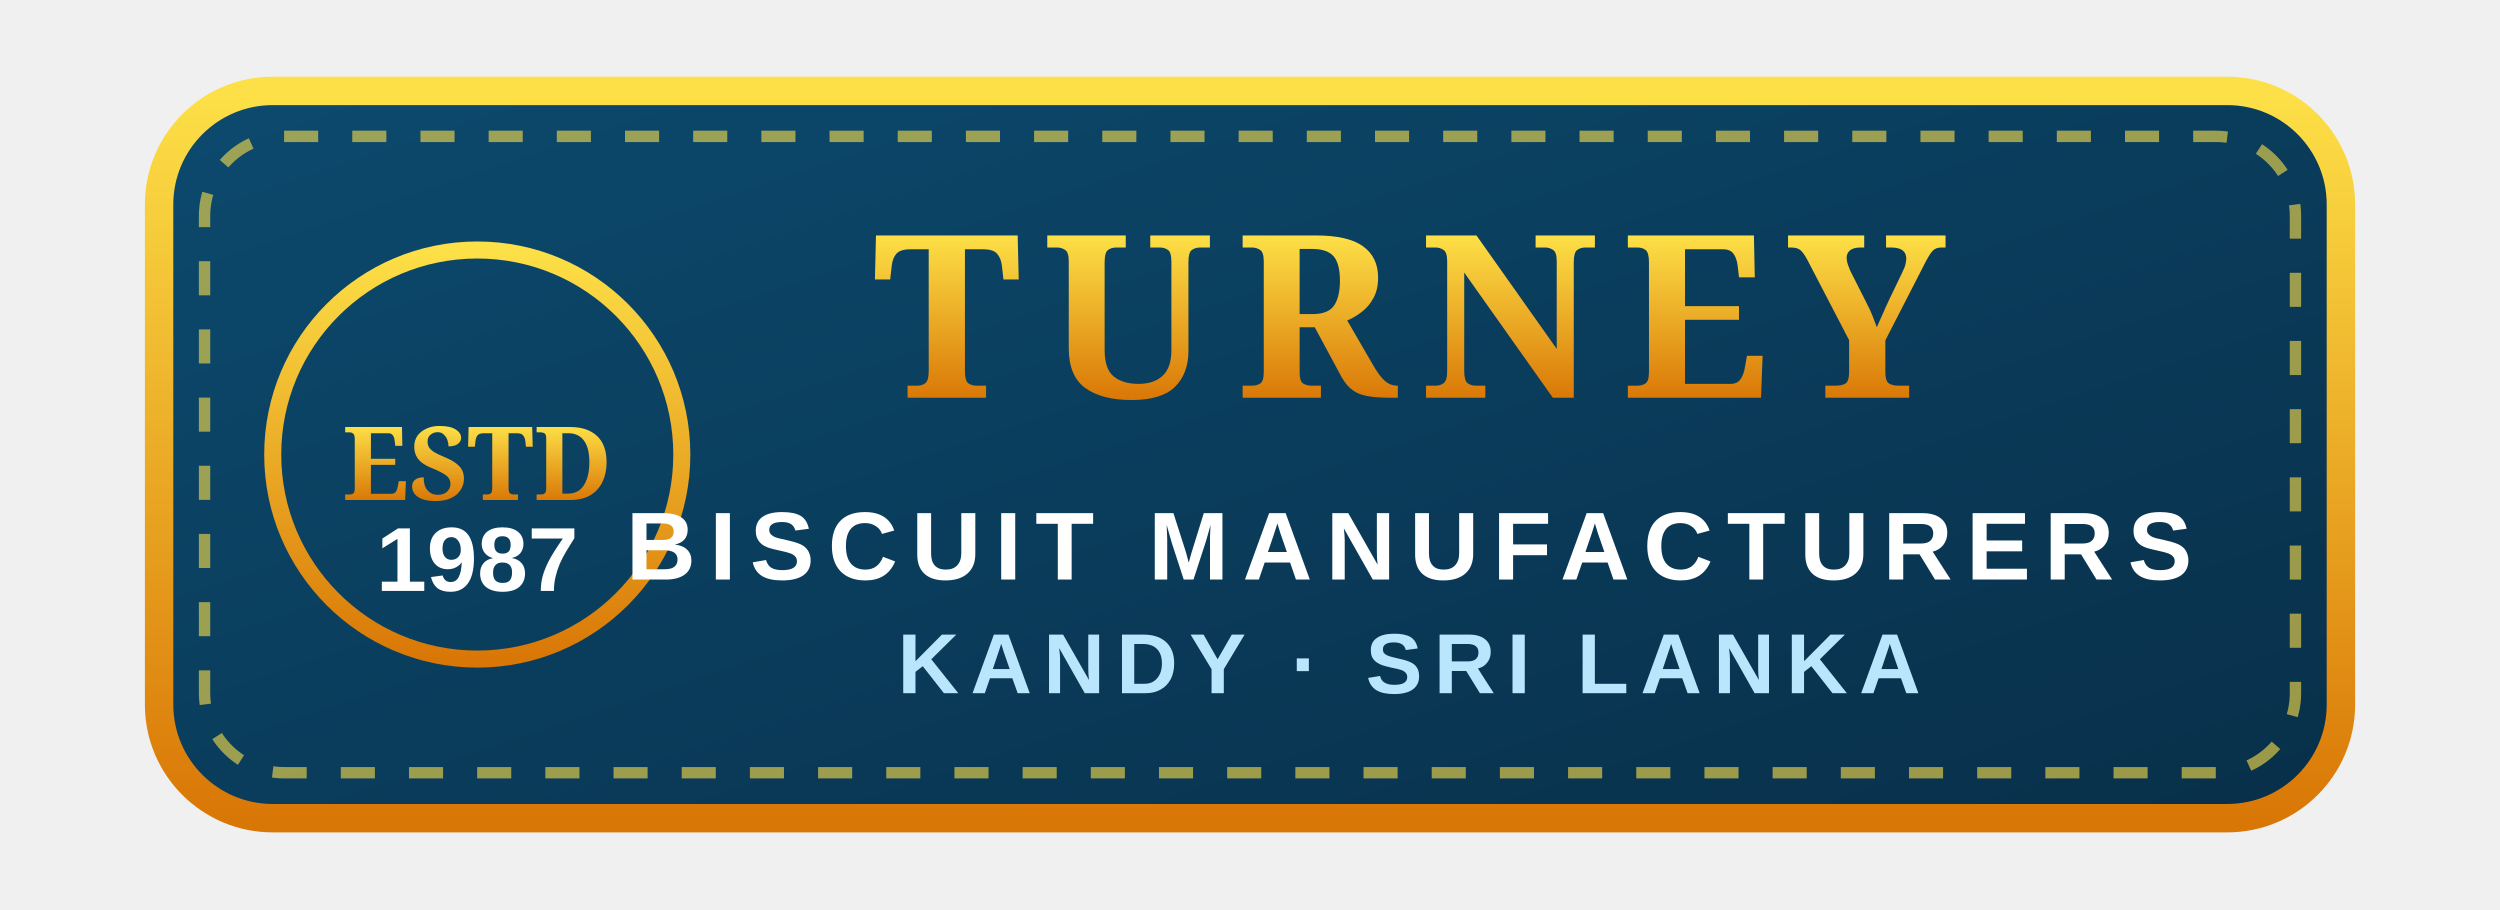
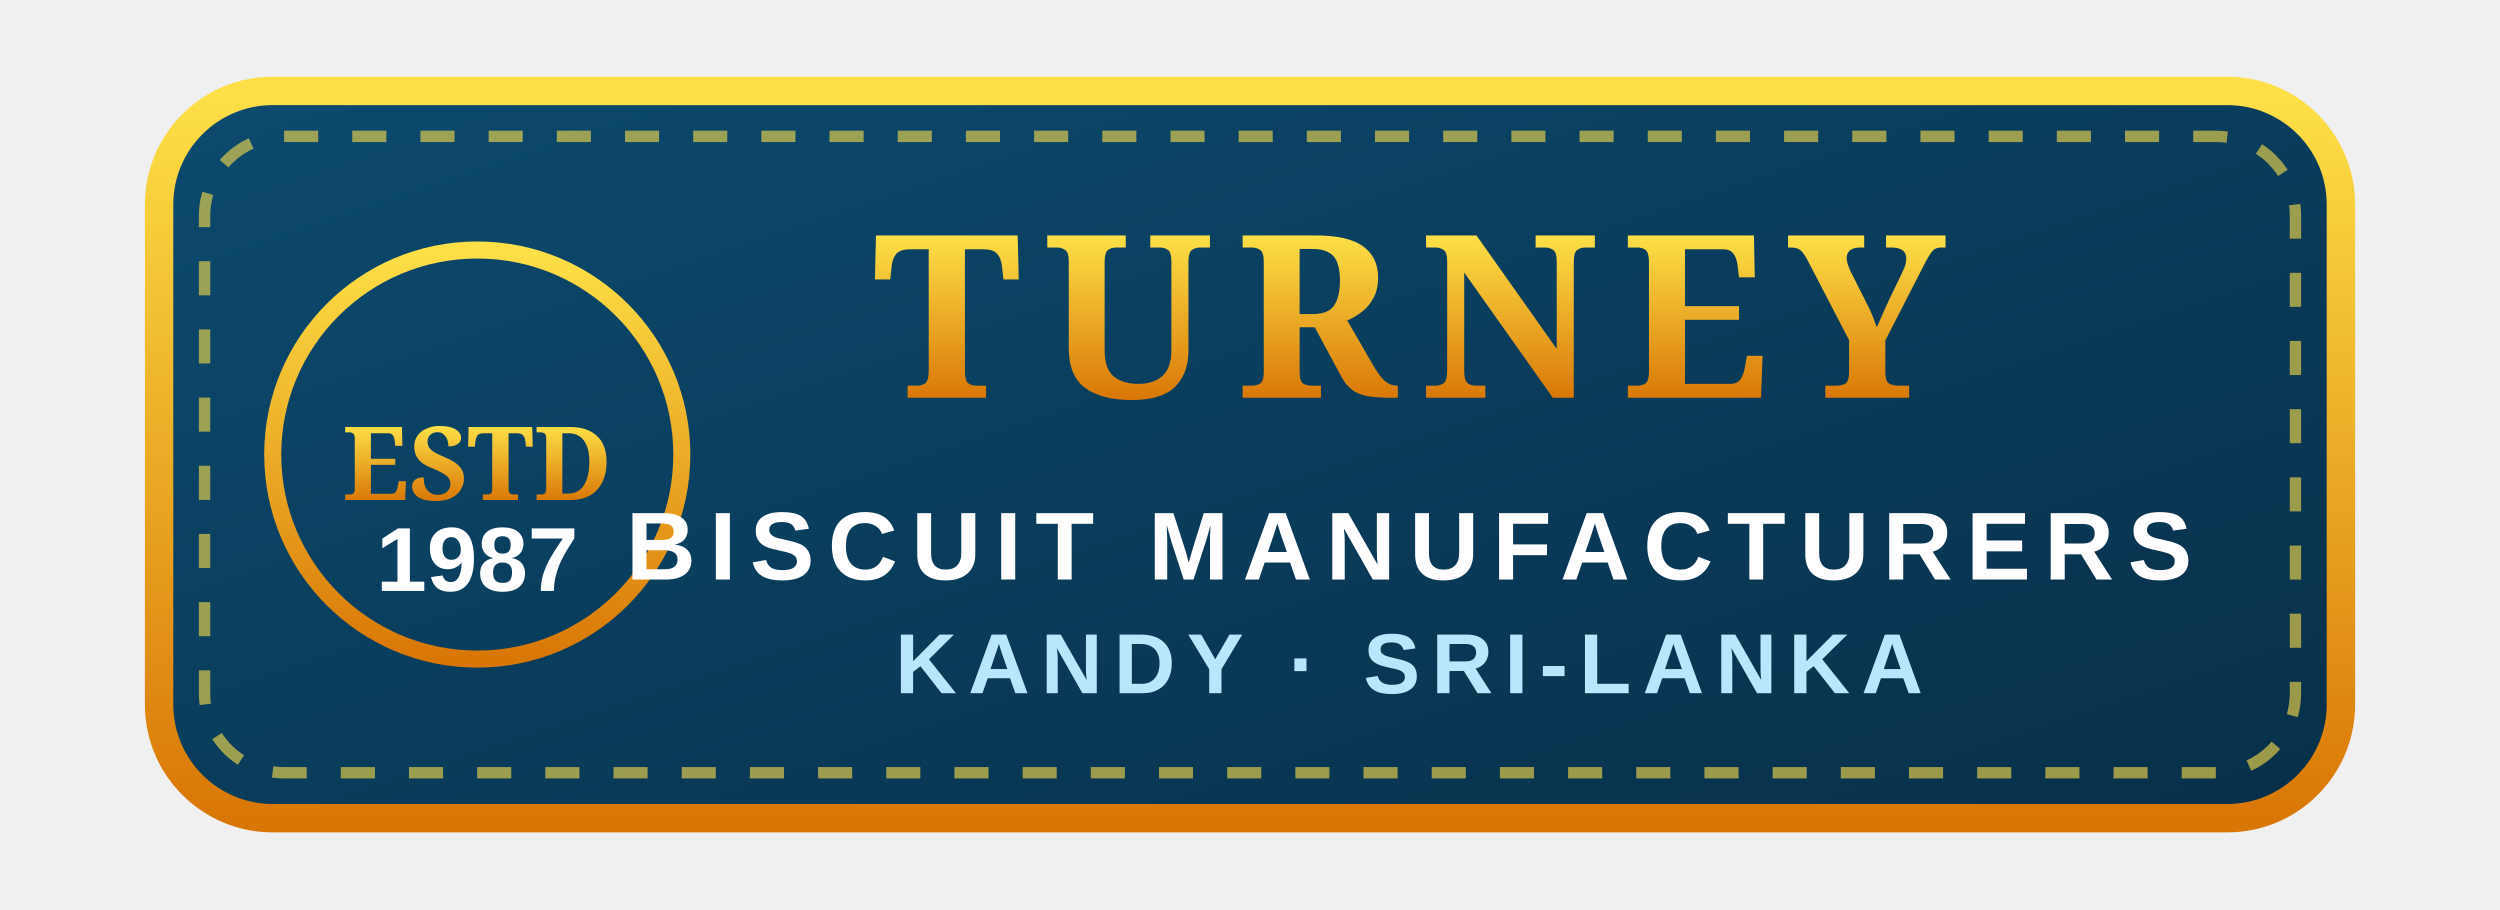
<svg xmlns="http://www.w3.org/2000/svg" viewBox="0 0 220 80" width="220" height="80">
  <defs>
    <linearGradient id="tb-navy" x1="0%" y1="0%" x2="100%" y2="100%">
      <stop offset="0%" stop-color="#0C4A6E" />
      <stop offset="100%" stop-color="#082F49" />
    </linearGradient>
    <linearGradient id="tb-gold" x1="0%" y1="0%" x2="0%" y2="100%">
      <stop offset="0%" stop-color="#FDE047" />
      <stop offset="100%" stop-color="#D97706" />
    </linearGradient>
  </defs>
  <rect x="14" y="8" width="192" height="64" rx="10" fill="url(#tb-navy)" stroke="url(#tb-gold)" stroke-width="2.5" />
  <rect x="18" y="12" width="184" height="56" rx="7" fill="none" stroke="#FDE047" stroke-width="1" stroke-dasharray="3,3" opacity="0.6" />
  <circle cx="42" cy="40" r="18" fill="none" stroke="url(#tb-gold)" stroke-width="1.5" />
  <text x="42" y="44" font-family="Georgia, serif" font-size="9" font-weight="bold" fill="url(#tb-gold)" text-anchor="middle">ESTD</text>
  <text x="42" y="52" font-family="Arial, sans-serif" font-size="8" font-weight="bold" fill="#FFFFFF" text-anchor="middle">1987</text>
  <text x="124" y="35" font-family="Georgia, serif" font-size="20" font-weight="bold" fill="url(#tb-gold)" text-anchor="middle" letter-spacing="2">TURNEY</text>
  <line x1="72" y1="41" x2="178" y2="41" stroke="url(#tb-gold)" stroke-width="1" opacity="0.8" />
  <text x="124" y="51" font-family="Arial, sans-serif" font-size="8.5" font-weight="800" fill="#FFFFFF" text-anchor="middle" letter-spacing="1.2">BISCUIT MANUFACTURERS</text>
-   <text x="124" y="61" font-family="Arial, sans-serif" font-size="7.5" font-weight="600" fill="#BAE6FD" text-anchor="middle" letter-spacing="1">KANDY · SRI LANKA</text>
+   <text x="124" y="61" font-family="Arial, sans-serif" font-size="7.5" font-weight="600" fill="#BAE6FD" text-anchor="middle" letter-spacing="1">KANDY · SRI-LANKA</text>
</svg>
